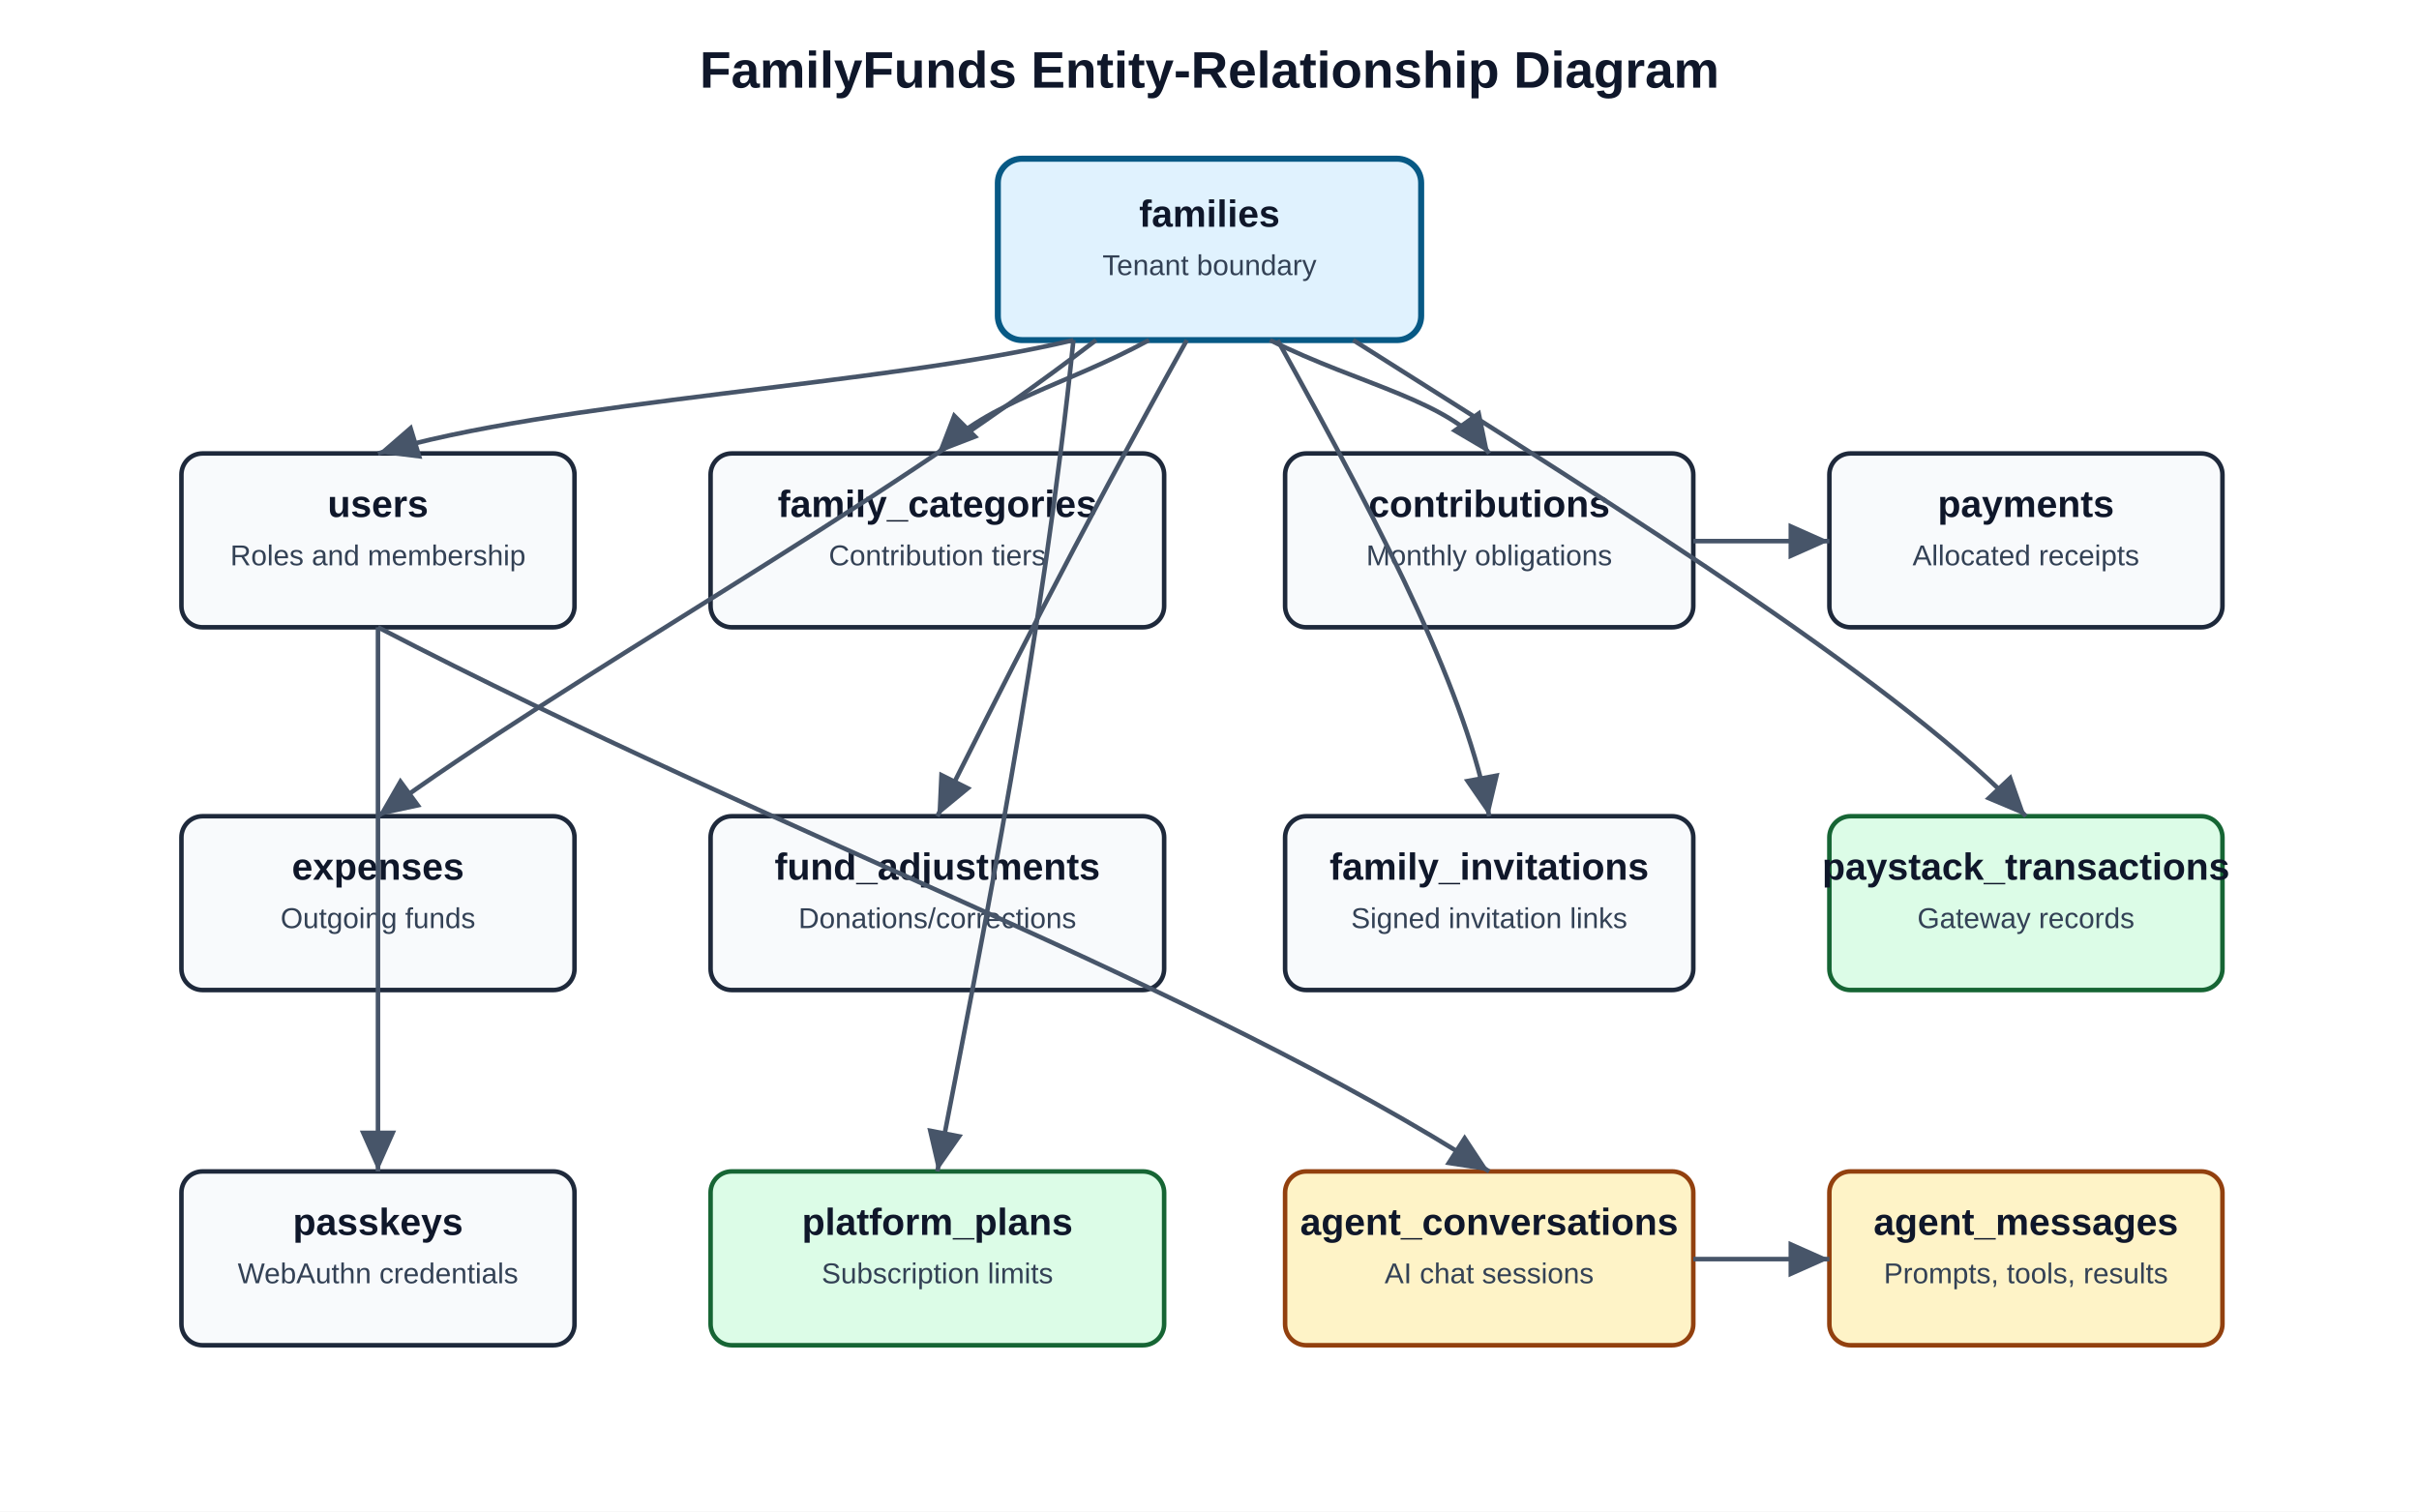
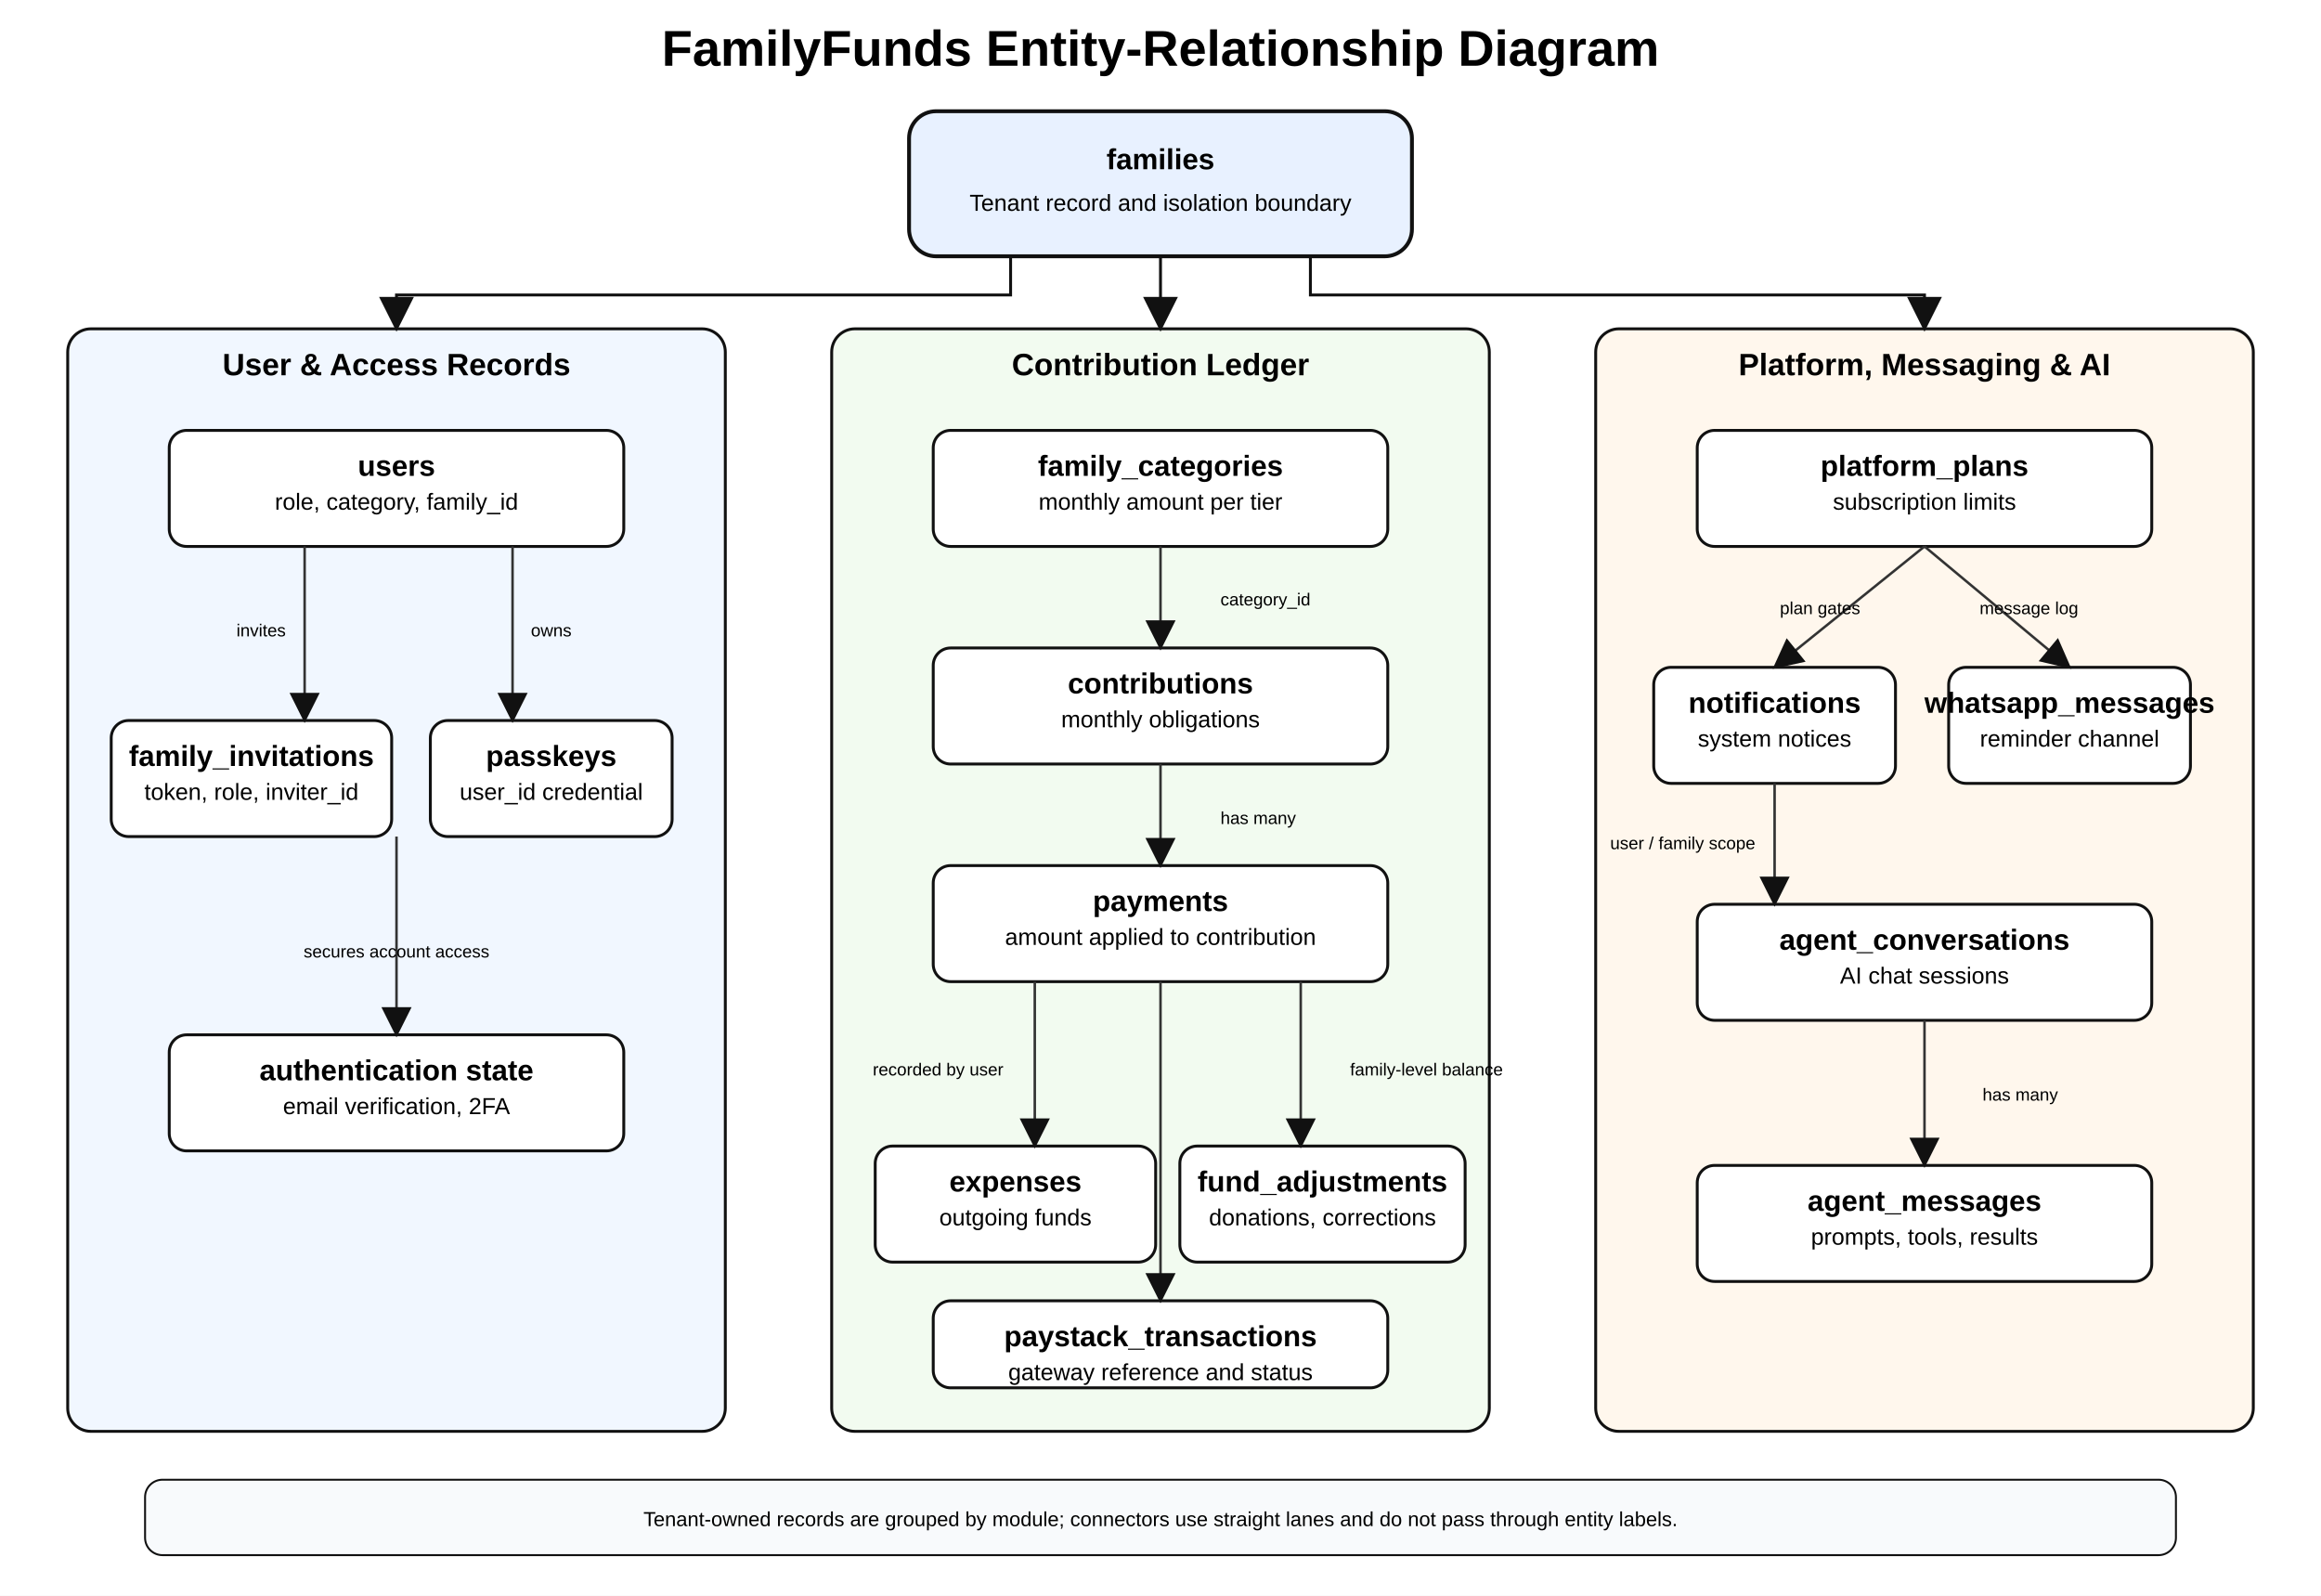
- <svg xmlns="http://www.w3.org/2000/svg" width="1600" height="1000" viewBox="0 0 1600 1000">
+ <svg xmlns="http://www.w3.org/2000/svg" width="2400" height="1650" viewBox="0 0 2400 1650">
  <defs>
+     <marker id="arrow" markerWidth="14" markerHeight="14" refX="12" refY="7" orient="auto" markerUnits="strokeWidth">
+       <path d="M1,1 L13,7 L1,13 Z" fill="#111111" />
+     </marker>
    <style>
-       .bg { fill: #ffffff; }
-       .box { fill: #f8fafc; stroke: #1e293b; stroke-width: 3; rx: 14; }
-       .main { fill: #e0f2fe; stroke: #075985; stroke-width: 4; rx: 16; }
-       .ai { fill: #fef3c7; stroke: #92400e; stroke-width: 3; rx: 14; }
-       .pay { fill: #dcfce7; stroke: #166534; stroke-width: 3; rx: 14; }
-       .title { font: 700 34px Arial, sans-serif; fill: #0f172a; }
-       .label { font: 700 25px Arial, sans-serif; fill: #0f172a; }
-       .small { font: 400 19px Arial, sans-serif; fill: #334155; }
-       .rel { stroke: #475569; stroke-width: 3; fill: none; marker-end: url(#arrow); }
+       .title { font: 700 52px Arial, sans-serif; fill: #000; }
+       .subtitle { font: 700 40px Arial, sans-serif; fill: #000; }
+       .section { font: 700 32px Arial, sans-serif; fill: #000; }
+       .label { font: 700 30px Arial, sans-serif; fill: #000; }
+       .label-sm { font: 700 26px Arial, sans-serif; fill: #000; }
+       .body { font: 400 24px Arial, sans-serif; fill: #000; }
+       .small { font: 400 21px Arial, sans-serif; fill: #000; }
+       .tiny { font: 400 18px Arial, sans-serif; fill: #000; }
+       .line { stroke: #111; stroke-width: 3; fill: none; marker-end: url(#arrow); }
+       .line-soft { stroke: #333; stroke-width: 2.6; fill: none; marker-end: url(#arrow); }
+       .dash { stroke: #111; stroke-width: 3; stroke-dasharray: 10 8; fill: none; marker-end: url(#arrow); }
    </style>
-     <marker id="arrow" markerWidth="12" markerHeight="12" refX="11" refY="6" orient="auto">
-       <path d="M2,2 L11,6 L2,10 Z" fill="#475569" />
-     </marker>
  </defs>
-   <rect class="bg" width="1600" height="1000" />
-   <text x="800" y="58" text-anchor="middle" class="title">FamilyFunds Entity-Relationship Diagram</text>
-   <rect x="660" y="105" width="280" height="120" class="main" />
-   <text x="800" y="150" text-anchor="middle" class="label">families</text>
-   <text x="800" y="182" text-anchor="middle" class="small">Tenant boundary</text>
-   <rect x="120" y="300" width="260" height="115" class="box" />
-   <text x="250" y="342" text-anchor="middle" class="label">users</text>
-   <text x="250" y="374" text-anchor="middle" class="small">Roles and membership</text>
-   <rect x="470" y="300" width="300" height="115" class="box" />
-   <text x="620" y="342" text-anchor="middle" class="label">family_categories</text>
-   <text x="620" y="374" text-anchor="middle" class="small">Contribution tiers</text>
-   <rect x="850" y="300" width="270" height="115" class="box" />
-   <text x="985" y="342" text-anchor="middle" class="label">contributions</text>
-   <text x="985" y="374" text-anchor="middle" class="small">Monthly obligations</text>
-   <rect x="1210" y="300" width="260" height="115" class="box" />
-   <text x="1340" y="342" text-anchor="middle" class="label">payments</text>
-   <text x="1340" y="374" text-anchor="middle" class="small">Allocated receipts</text>
-   <rect x="120" y="540" width="260" height="115" class="box" />
-   <text x="250" y="582" text-anchor="middle" class="label">expenses</text>
-   <text x="250" y="614" text-anchor="middle" class="small">Outgoing funds</text>
-   <rect x="470" y="540" width="300" height="115" class="box" />
-   <text x="620" y="582" text-anchor="middle" class="label">fund_adjustments</text>
-   <text x="620" y="614" text-anchor="middle" class="small">Donations/corrections</text>
-   <rect x="850" y="540" width="270" height="115" class="box" />
-   <text x="985" y="582" text-anchor="middle" class="label">family_invitations</text>
-   <text x="985" y="614" text-anchor="middle" class="small">Signed invitation links</text>
-   <rect x="1210" y="540" width="260" height="115" class="pay" />
-   <text x="1340" y="582" text-anchor="middle" class="label">paystack_transactions</text>
-   <text x="1340" y="614" text-anchor="middle" class="small">Gateway records</text>
-   <rect x="120" y="775" width="260" height="115" class="box" />
-   <text x="250" y="817" text-anchor="middle" class="label">passkeys</text>
-   <text x="250" y="849" text-anchor="middle" class="small">WebAuthn credentials</text>
-   <rect x="470" y="775" width="300" height="115" class="pay" />
-   <text x="620" y="817" text-anchor="middle" class="label">platform_plans</text>
-   <text x="620" y="849" text-anchor="middle" class="small">Subscription limits</text>
-   <rect x="850" y="775" width="270" height="115" class="ai" />
-   <text x="985" y="817" text-anchor="middle" class="label">agent_conversations</text>
-   <text x="985" y="849" text-anchor="middle" class="small">AI chat sessions</text>
-   <rect x="1210" y="775" width="260" height="115" class="ai" />
-   <text x="1340" y="817" text-anchor="middle" class="label">agent_messages</text>
-   <text x="1340" y="849" text-anchor="middle" class="small">Prompts, tools, results</text>
-   <path class="rel" d="M710 225 C585 255 365 265 250 300" />
-   <path class="rel" d="M760 225 C705 255 655 265 620 300" />
-   <path class="rel" d="M840 225 C900 255 960 265 985 300" />
-   <path class="rel" d="M1120 358 C1160 358 1190 358 1210 358" />
-   <path class="rel" d="M725 225 C575 340 380 445 250 540" />
-   <path class="rel" d="M785 225 C710 360 660 460 620 540" />
-   <path class="rel" d="M845 225 C920 360 970 460 985 540" />
-   <path class="rel" d="M895 225 C1085 345 1260 455 1340 540" />
-   <path class="rel" d="M250 415 C250 520 250 675 250 775" />
-   <path class="rel" d="M710 225 C690 420 650 620 620 775" />
-   <path class="rel" d="M250 415 C520 555 790 650 985 775" />
-   <path class="rel" d="M1120 833 C1150 833 1185 833 1210 833" />
+   <rect width="2400" height="1650" fill="#fff" />
+   <text x="1200" y="68" text-anchor="middle" class="title">
+     <tspan x="1200" dy="0">FamilyFunds Entity-Relationship Diagram</tspan>
+   </text>
+   <rect x="940" y="115" width="520" height="150" rx="28" fill="#e8f1ff" stroke="#111" stroke-width="4" />
+   <text x="1200" y="175" text-anchor="middle" class="label">
+     <tspan x="1200" dy="0">families</tspan>
+   </text>
+   <text x="1200" y="218" text-anchor="middle" class="body">
+     <tspan x="1200" dy="0">Tenant record and isolation boundary</tspan>
+   </text>
+   <rect x="70" y="340" width="680" height="1140" rx="24" fill="#f1f7ff" stroke="#111" stroke-width="3" />
+   <text x="410" y="388" text-anchor="middle" class="section">
+     <tspan x="410" dy="0">User &amp; Access Records</tspan>
+   </text>
+   <rect x="860" y="340" width="680" height="1140" rx="24" fill="#f2fbf0" stroke="#111" stroke-width="3" />
+   <text x="1200" y="388" text-anchor="middle" class="section">
+     <tspan x="1200" dy="0">Contribution Ledger</tspan>
+   </text>
+   <rect x="1650" y="340" width="680" height="1140" rx="24" fill="#fff7ed" stroke="#111" stroke-width="3" />
+   <text x="1990" y="388" text-anchor="middle" class="section">
+     <tspan x="1990" dy="0">Platform, Messaging &amp; AI</tspan>
+   </text>
+   <path class="line" d="M1045 265 L1045 305 L410 305 L410 340" />
+   <path class="line" d="M1200 265 L1200 340" />
+   <path class="line" d="M1355 265 L1355 305 L1990 305 L1990 340" />
+   <rect x="175" y="445" width="470" height="120" rx="18" fill="#ffffff" stroke="#111" stroke-width="3" />
+   <text x="410" y="492" text-anchor="middle" class="label">
+     <tspan x="410" dy="0">users</tspan>
+   </text>
+   <text x="410" y="527" text-anchor="middle" class="body">
+     <tspan x="410" dy="0">role, category, family_id</tspan>
+   </text>
+   <rect x="115" y="745" width="290" height="120" rx="18" fill="#ffffff" stroke="#111" stroke-width="3" />
+   <text x="260" y="792" text-anchor="middle" class="label">
+     <tspan x="260" dy="0">family_invitations</tspan>
+   </text>
+   <text x="260" y="827" text-anchor="middle" class="body">
+     <tspan x="260" dy="0">token, role, inviter_id</tspan>
+   </text>
+   <rect x="445" y="745" width="250" height="120" rx="18" fill="#ffffff" stroke="#111" stroke-width="3" />
+   <text x="570" y="792" text-anchor="middle" class="label">
+     <tspan x="570" dy="0">passkeys</tspan>
+   </text>
+   <text x="570" y="827" text-anchor="middle" class="body">
+     <tspan x="570" dy="0">user_id credential</tspan>
+   </text>
+   <rect x="175" y="1070" width="470" height="120" rx="18" fill="#ffffff" stroke="#111" stroke-width="3" />
+   <text x="410" y="1117" text-anchor="middle" class="label">
+     <tspan x="410" dy="0">authentication state</tspan>
+   </text>
+   <text x="410" y="1152" text-anchor="middle" class="body">
+     <tspan x="410" dy="0">email verification, 2FA</tspan>
+   </text>
+   <path class="line-soft" d="M315 565 L315 745" />
+   <text x="270" y="658" text-anchor="middle" class="tiny">
+     <tspan x="270" dy="0">invites</tspan>
+   </text>
+   <path class="line-soft" d="M530 565 L530 745" />
+   <text x="570" y="658" text-anchor="middle" class="tiny">
+     <tspan x="570" dy="0">owns</tspan>
+   </text>
+   <path class="line-soft" d="M410 865 L410 1070" />
+   <text x="410" y="990" text-anchor="middle" class="tiny">
+     <tspan x="410" dy="0">secures account access</tspan>
+   </text>
+   <rect x="965" y="445" width="470" height="120" rx="18" fill="#ffffff" stroke="#111" stroke-width="3" />
+   <text x="1200" y="492" text-anchor="middle" class="label">
+     <tspan x="1200" dy="0">family_categories</tspan>
+   </text>
+   <text x="1200" y="527" text-anchor="middle" class="body">
+     <tspan x="1200" dy="0">monthly amount per tier</tspan>
+   </text>
+   <rect x="965" y="670" width="470" height="120" rx="18" fill="#ffffff" stroke="#111" stroke-width="3" />
+   <text x="1200" y="717" text-anchor="middle" class="label">
+     <tspan x="1200" dy="0">contributions</tspan>
+   </text>
+   <text x="1200" y="752" text-anchor="middle" class="body">
+     <tspan x="1200" dy="0">monthly obligations</tspan>
+   </text>
+   <rect x="965" y="895" width="470" height="120" rx="18" fill="#ffffff" stroke="#111" stroke-width="3" />
+   <text x="1200" y="942" text-anchor="middle" class="label">
+     <tspan x="1200" dy="0">payments</tspan>
+   </text>
+   <text x="1200" y="977" text-anchor="middle" class="body">
+     <tspan x="1200" dy="0">amount applied to contribution</tspan>
+   </text>
+   <rect x="905" y="1185" width="290" height="120" rx="18" fill="#ffffff" stroke="#111" stroke-width="3" />
+   <text x="1050" y="1232" text-anchor="middle" class="label">
+     <tspan x="1050" dy="0">expenses</tspan>
+   </text>
+   <text x="1050" y="1267" text-anchor="middle" class="body">
+     <tspan x="1050" dy="0">outgoing funds</tspan>
+   </text>
+   <rect x="1220" y="1185" width="295" height="120" rx="18" fill="#ffffff" stroke="#111" stroke-width="3" />
+   <text x="1367.5" y="1232" text-anchor="middle" class="label">
+     <tspan x="1367.5" dy="0">fund_adjustments</tspan>
+   </text>
+   <text x="1367.5" y="1267" text-anchor="middle" class="body">
+     <tspan x="1367.5" dy="0">donations, corrections</tspan>
+   </text>
+   <rect x="965" y="1345" width="470" height="90" rx="18" fill="#ffffff" stroke="#111" stroke-width="3" />
+   <text x="1200" y="1392" text-anchor="middle" class="label">
+     <tspan x="1200" dy="0">paystack_transactions</tspan>
+   </text>
+   <text x="1200" y="1427" text-anchor="middle" class="body">
+     <tspan x="1200" dy="0">gateway reference and status</tspan>
+   </text>
+   <path class="line-soft" d="M1200 565 L1200 670" />
+   <text x="1262" y="626" text-anchor="start" class="tiny">
+     <tspan x="1262" dy="0">category_id</tspan>
+   </text>
+   <path class="line-soft" d="M1200 790 L1200 895" />
+   <text x="1262" y="852" text-anchor="start" class="tiny">
+     <tspan x="1262" dy="0">has many</tspan>
+   </text>
+   <path class="line-soft" d="M1070 1015 L1070 1185" />
+   <text x="970" y="1112" text-anchor="middle" class="tiny">
+     <tspan x="970" dy="0">recorded by user</tspan>
+   </text>
+   <path class="line-soft" d="M1345 1015 L1345 1185" />
+   <text x="1396" y="1112" text-anchor="start" class="tiny">
+     <tspan x="1396" dy="0">family-level balance</tspan>
+   </text>
+   <path class="line-soft" d="M1200 1015 L1200 1345" />
+   <rect x="1755" y="445" width="470" height="120" rx="18" fill="#ffffff" stroke="#111" stroke-width="3" />
+   <text x="1990" y="492" text-anchor="middle" class="label">
+     <tspan x="1990" dy="0">platform_plans</tspan>
+   </text>
+   <text x="1990" y="527" text-anchor="middle" class="body">
+     <tspan x="1990" dy="0">subscription limits</tspan>
+   </text>
+   <rect x="1710" y="690" width="250" height="120" rx="18" fill="#ffffff" stroke="#111" stroke-width="3" />
+   <text x="1835" y="737" text-anchor="middle" class="label">
+     <tspan x="1835" dy="0">notifications</tspan>
+   </text>
+   <text x="1835" y="772" text-anchor="middle" class="body">
+     <tspan x="1835" dy="0">system notices</tspan>
+   </text>
+   <rect x="2015" y="690" width="250" height="120" rx="18" fill="#ffffff" stroke="#111" stroke-width="3" />
+   <text x="2140" y="737" text-anchor="middle" class="label">
+     <tspan x="2140" dy="0">whatsapp_messages</tspan>
+   </text>
+   <text x="2140" y="772" text-anchor="middle" class="body">
+     <tspan x="2140" dy="0">reminder channel</tspan>
+   </text>
+   <rect x="1755" y="935" width="470" height="120" rx="18" fill="#ffffff" stroke="#111" stroke-width="3" />
+   <text x="1990" y="982" text-anchor="middle" class="label">
+     <tspan x="1990" dy="0">agent_conversations</tspan>
+   </text>
+   <text x="1990" y="1017" text-anchor="middle" class="body">
+     <tspan x="1990" dy="0">AI chat sessions</tspan>
+   </text>
+   <rect x="1755" y="1205" width="470" height="120" rx="18" fill="#ffffff" stroke="#111" stroke-width="3" />
+   <text x="1990" y="1252" text-anchor="middle" class="label">
+     <tspan x="1990" dy="0">agent_messages</tspan>
+   </text>
+   <text x="1990" y="1287" text-anchor="middle" class="body">
+     <tspan x="1990" dy="0">prompts, tools, results</tspan>
+   </text>
+   <path class="line-soft" d="M1990 565 L1835 690" />
+   <text x="1882" y="635" text-anchor="middle" class="tiny">
+     <tspan x="1882" dy="0">plan gates</tspan>
+   </text>
+   <path class="line-soft" d="M1990 565 L2140 690" />
+   <text x="2098" y="635" text-anchor="middle" class="tiny">
+     <tspan x="2098" dy="0">message log</tspan>
+   </text>
+   <path class="line-soft" d="M1835 810 L1835 935" />
+   <text x="1740" y="878" text-anchor="middle" class="tiny">
+     <tspan x="1740" dy="0">user / family scope</tspan>
+   </text>
+   <path class="line-soft" d="M1990 1055 L1990 1205" />
+   <text x="2050" y="1138" text-anchor="start" class="tiny">
+     <tspan x="2050" dy="0">has many</tspan>
+   </text>
+   <rect x="150" y="1530" width="2100" height="78" rx="18" fill="#f8fafc" stroke="#111" stroke-width="2" />
+   <text x="1200" y="1578" text-anchor="middle" class="small">
+     <tspan x="1200" dy="0">Tenant-owned records are grouped by module; connectors use straight lanes and do not pass through entity labels.</tspan>
+   </text>
</svg>
